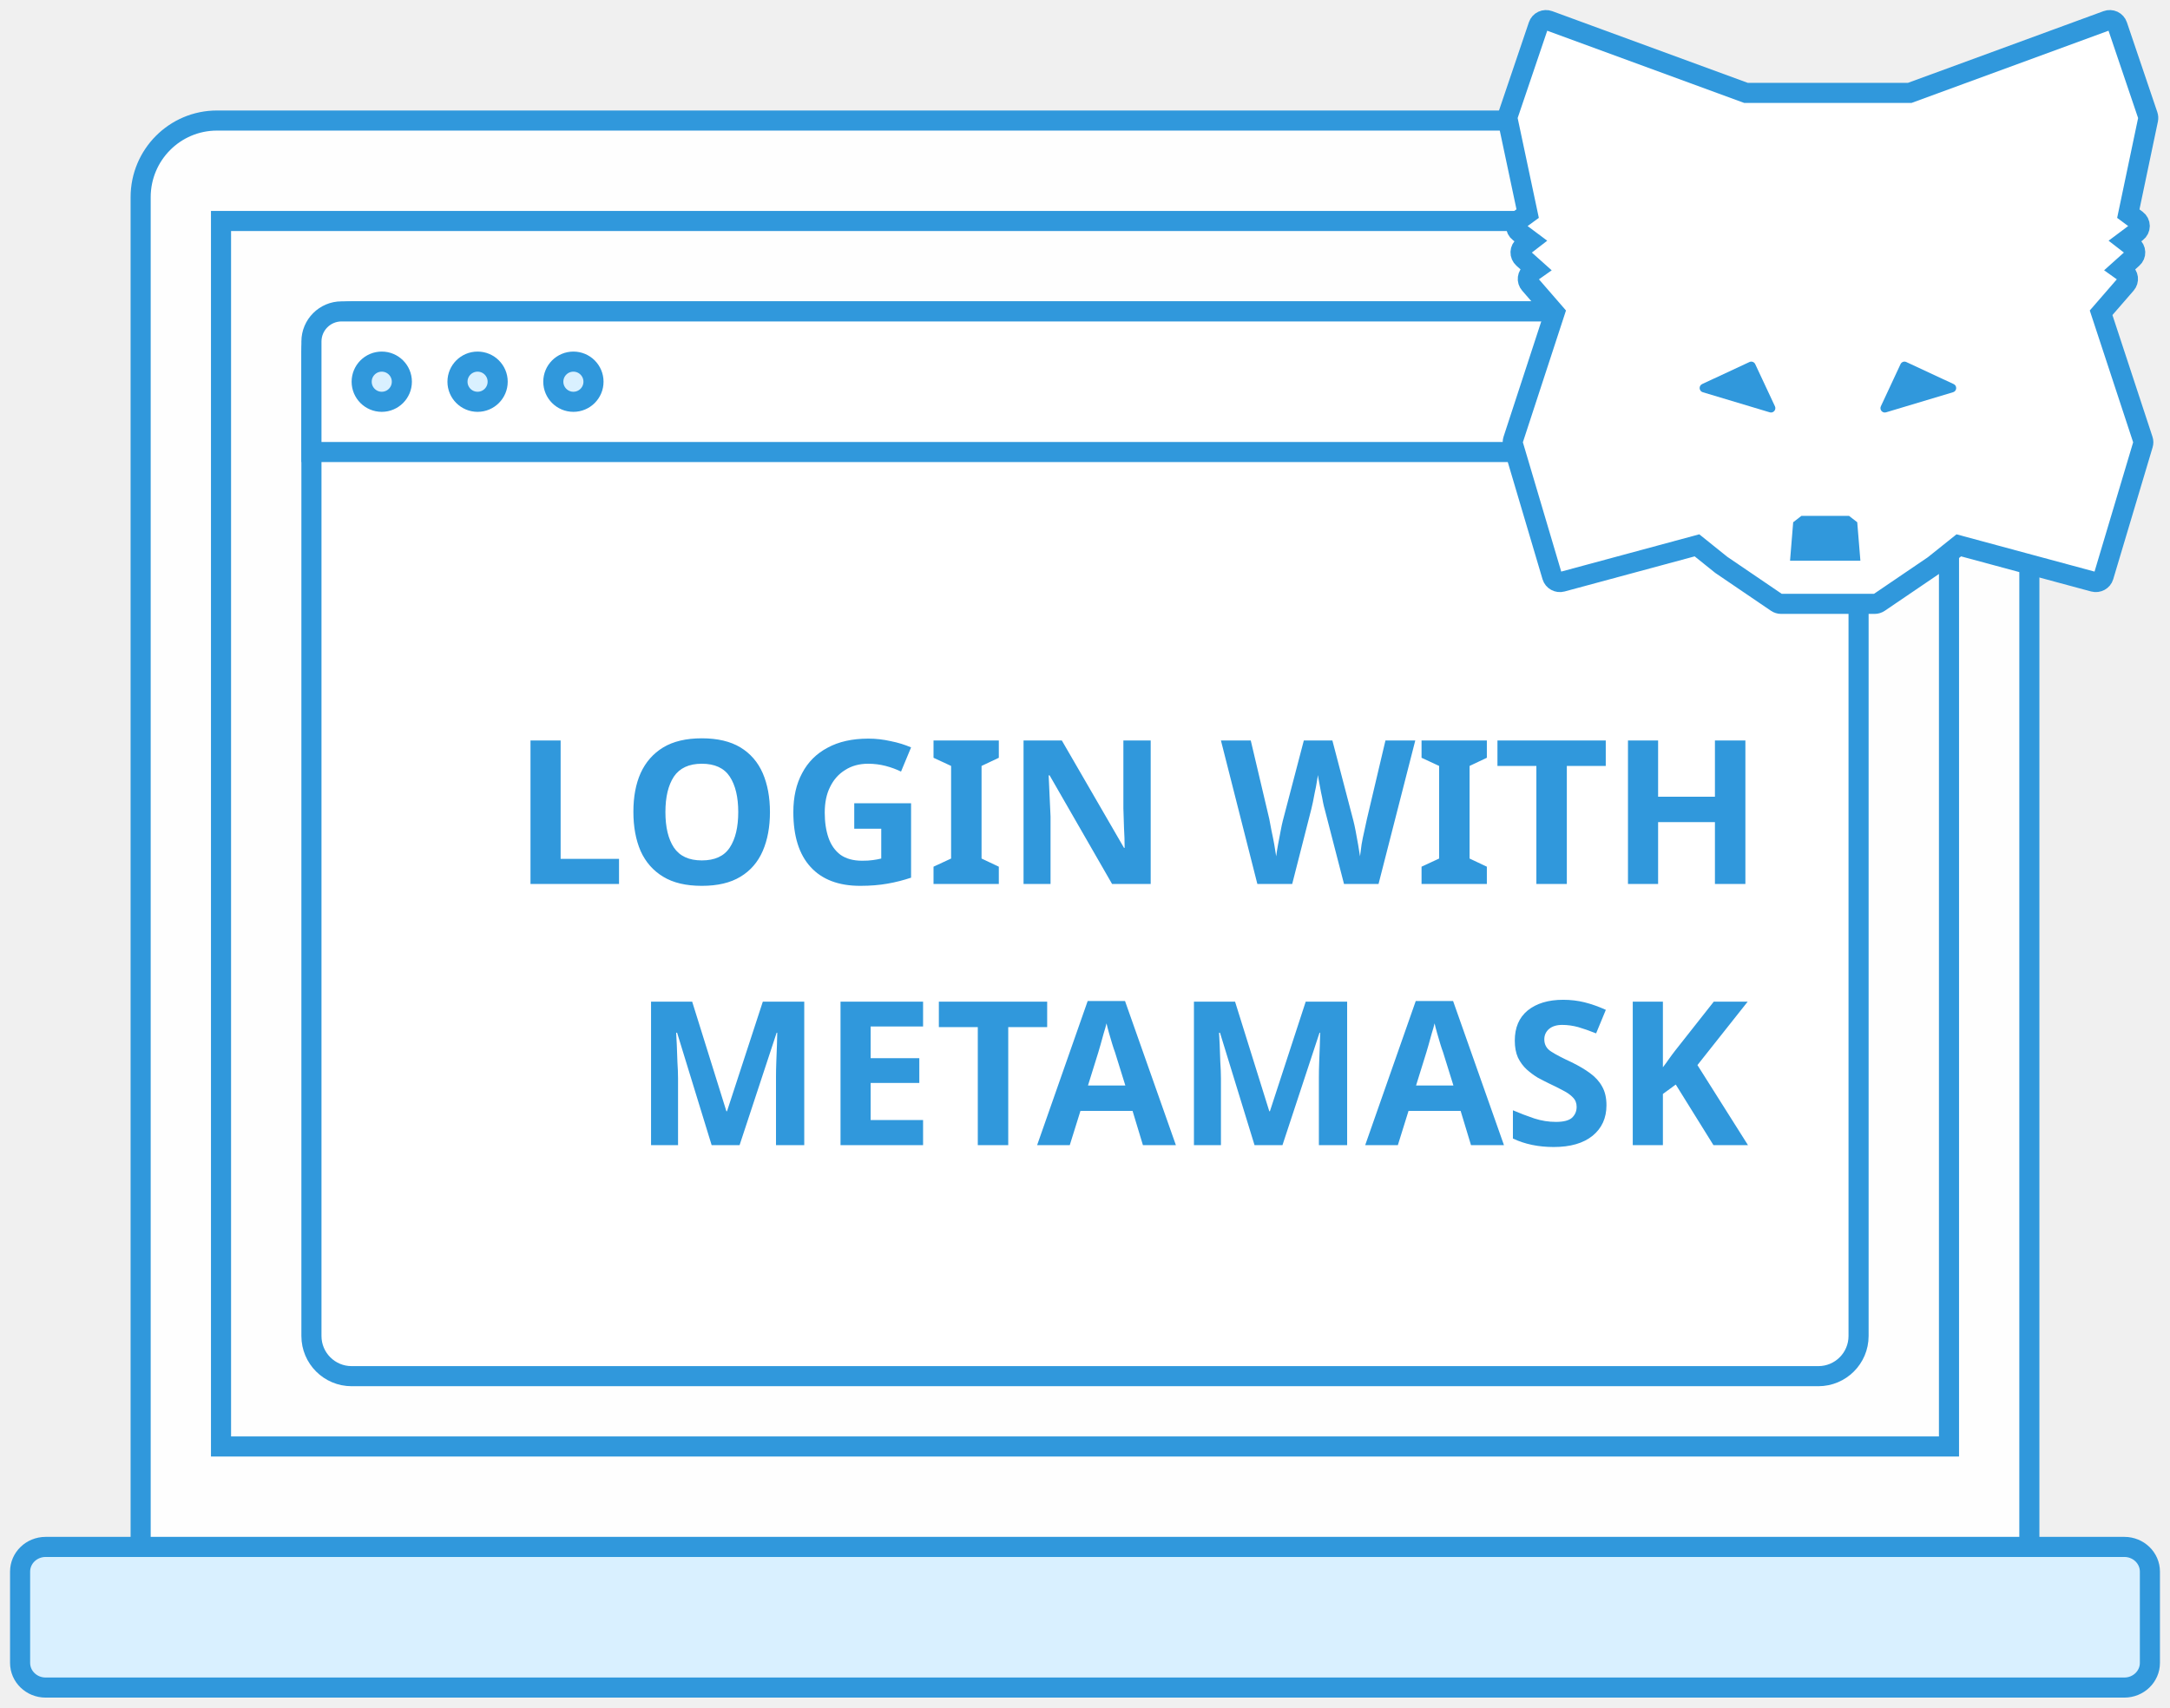
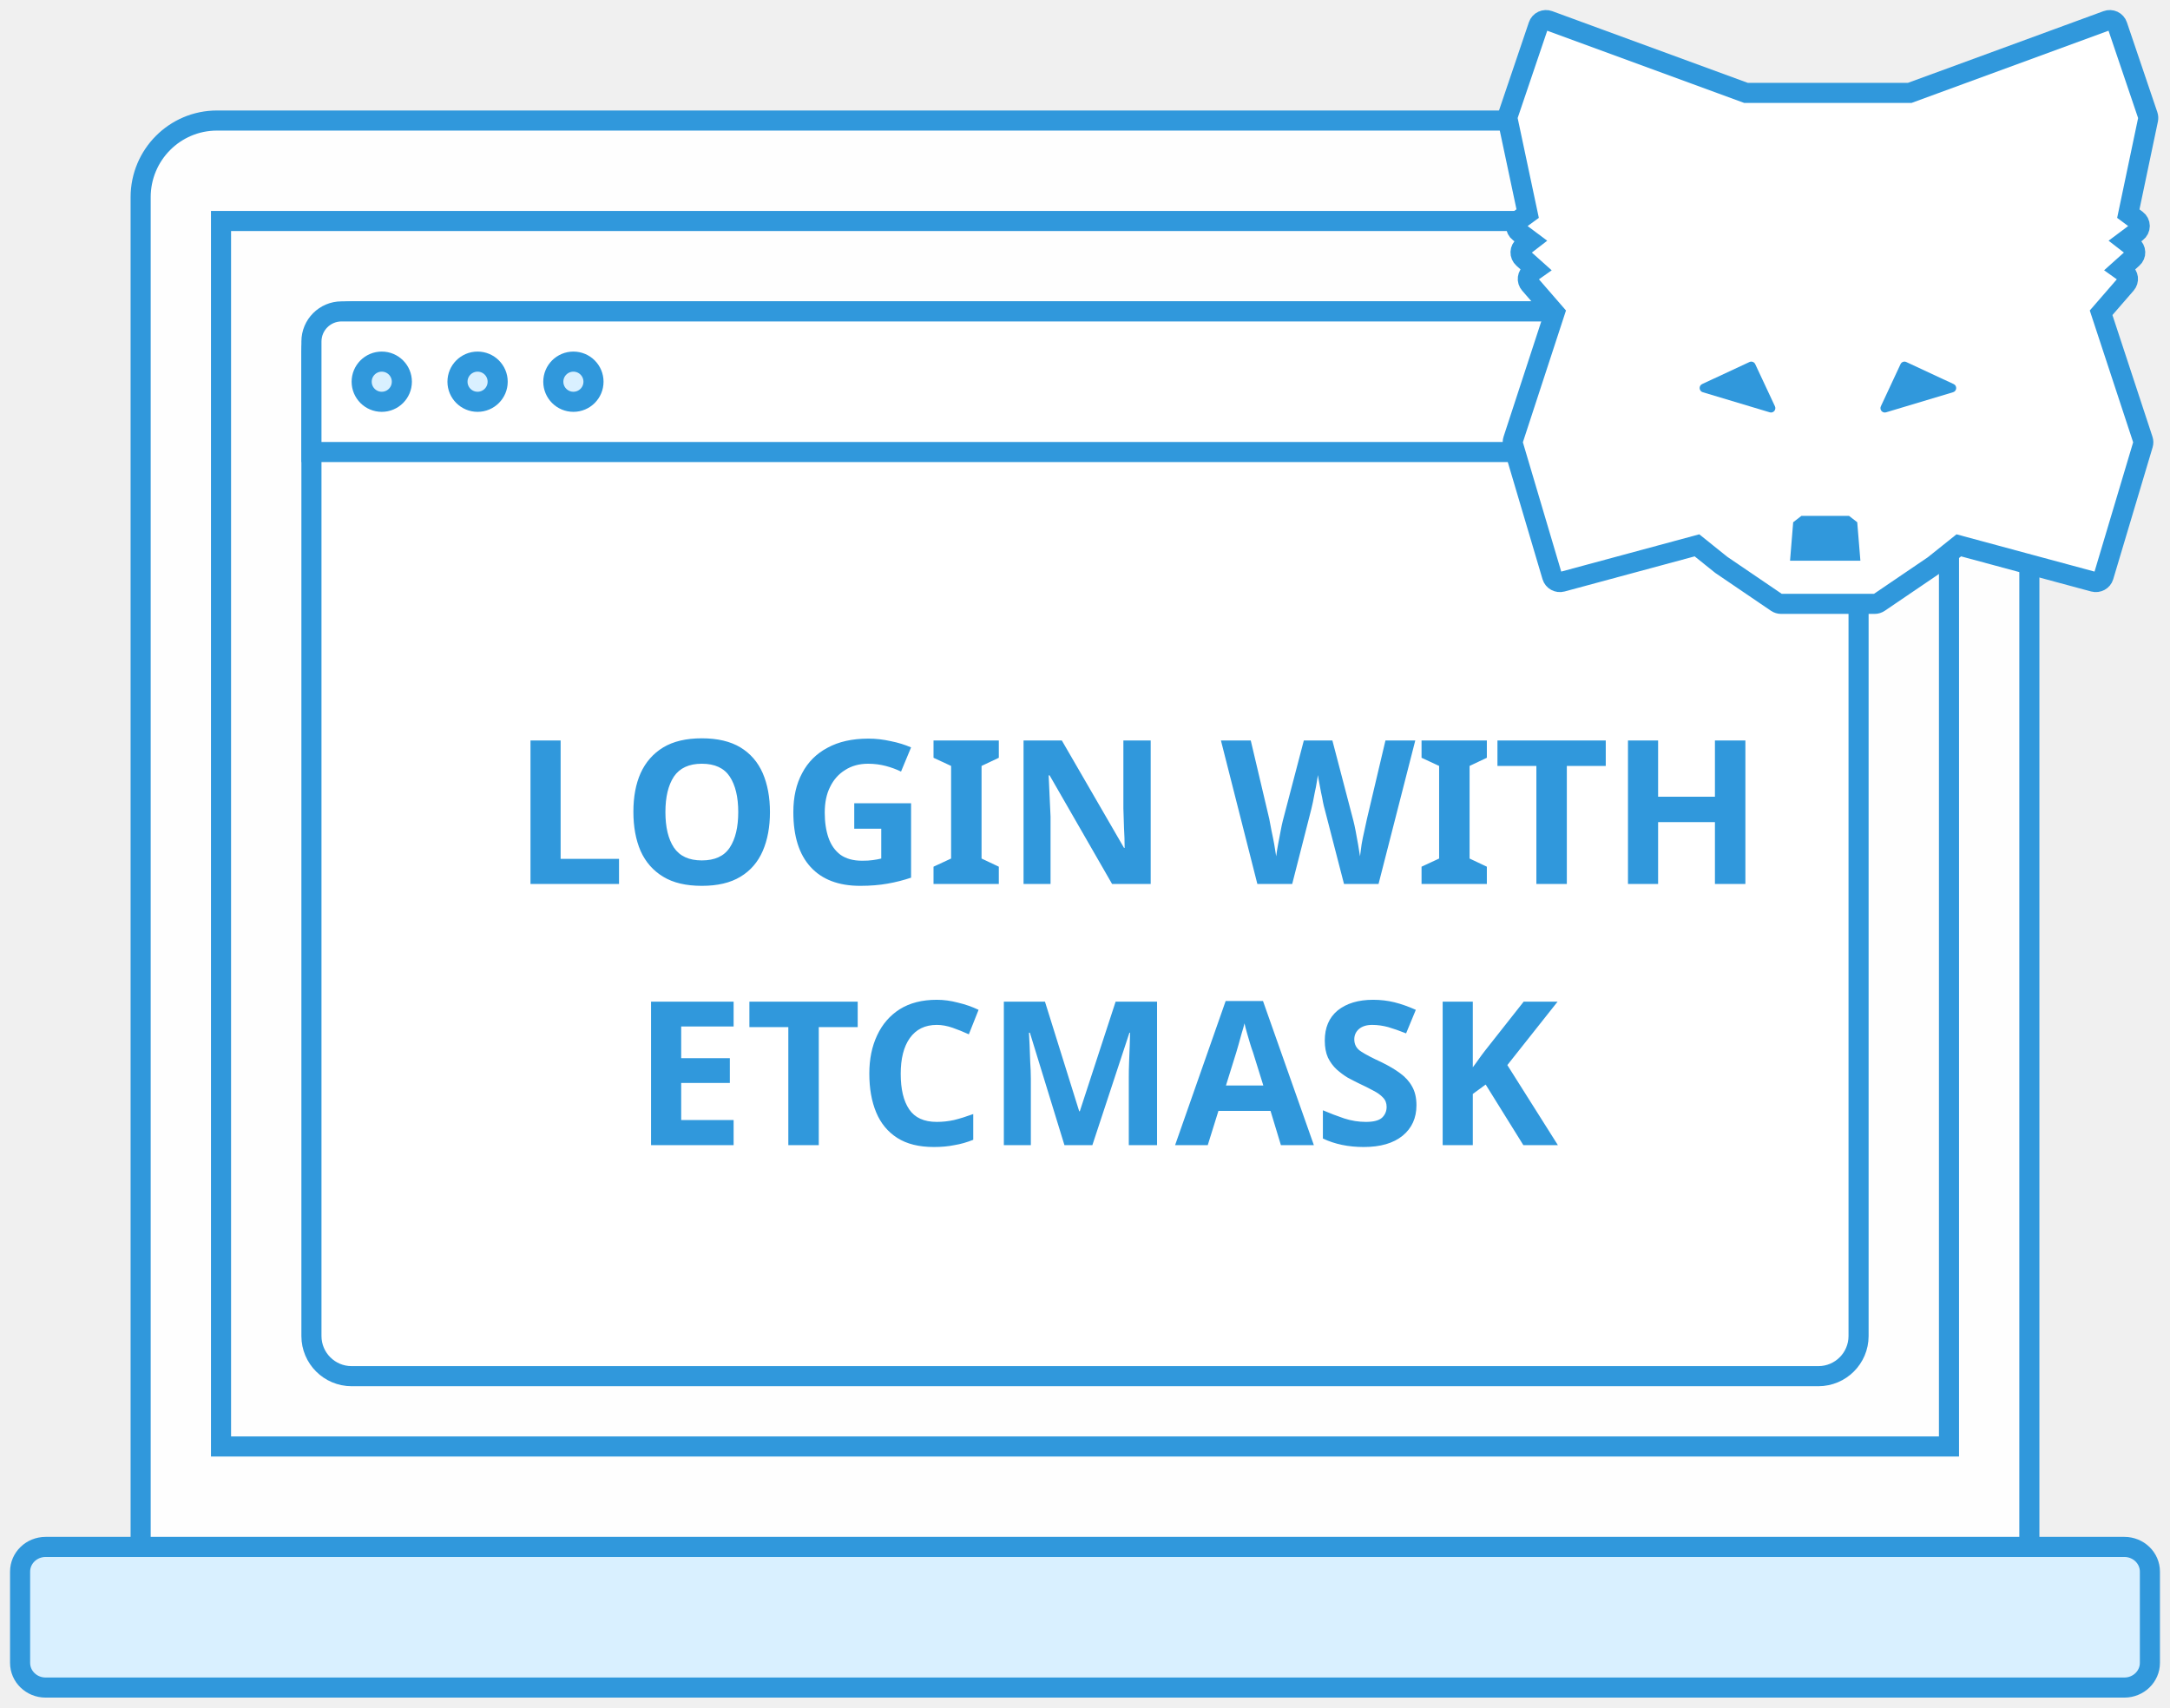
<svg xmlns="http://www.w3.org/2000/svg" width="108px" height="85px" viewBox="0 0 108 85" version="1.1">
  <defs />
  <g id="Import-account" stroke="none" stroke-width="1" fill="none" fill-rule="evenodd">
    <g id="hardware-connect" transform="translate(-457, -1057)">
      <g id="Group-11" transform="translate(356, 929)">
        <g id="use-dapps" transform="translate(102, 129)">
          <g id="Group-3">
            <path d="M96.202,83 L9.798,83 C7.701,83 6,81.292 6,79.185 L6,8.815 C6,6.708 7.701,5 9.798,5 L96.202,5 C98.3,5 100,6.708 100,8.815 L100,79.185 C100,81.292 98.3,83 96.202,83" id="Fill-12" fill="#FEFEFE" />
            <path d="M96.202,83 L9.798,83 C7.701,83 6,81.292 6,79.185 L6,8.815 C6,6.708 7.701,5 9.798,5 L96.202,5 C98.3,5 100,6.708 100,8.815 L100,79.185 C100,81.292 98.3,83 96.202,83 Z" id="Stroke-13" stroke="#3098DC" />
            <path d="M104.73,83 L1.27,83 C0.568,83 0,82.45 0,81.771 L0,77.229 C0,76.55 0.568,76 1.27,76 L104.73,76 C105.431,76 106,76.55 106,77.229 L106,81.771 C106,82.45 105.431,83 104.73,83" id="Fill-14" fill="#D9F0FF" />
            <path d="M104.73,83 L1.27,83 C0.568,83 0,82.45 0,81.771 L0,77.229 C0,76.55 0.568,76 1.27,76 L104.73,76 C105.431,76 106,76.55 106,77.229 L106,81.771 C106,82.45 105.431,83 104.73,83 Z" id="Stroke-15" stroke="#3098DC" />
            <polygon id="Fill-16" fill="#FEFEFE" points="10 71 96 71 96 10 10 10" />
            <polygon id="Stroke-17" stroke="#3098DC" points="10 71 96 71 96 10 10 10" />
            <rect id="Rectangle-2" stroke="#3098DC" fill="#FFFFFF" x="14.5" y="14.5" width="77" height="53" rx="2" />
            <path d="M14.5,21.5 L91.5,21.5 L91.5,16 C91.5,15.172 90.828,14.5 90,14.5 L16,14.5 C15.172,14.5 14.5,15.172 14.5,16 L14.5,21.5 Z" id="Rectangle-3" stroke="#3098DC" fill="#FFFFFF" />
            <g id="Group-6" transform="translate(17, 17)" fill="#D9F0FF" stroke="#3098DC">
              <circle id="Oval-2" cx="1" cy="1" r="1" />
              <circle id="Oval-2" cx="5.769" cy="1" r="1" />
              <circle id="Oval-2" cx="10.538" cy="1" r="1" />
            </g>
            <g id="metamask-outline" transform="translate(73, 0)">
              <g id="Group-6">
                <path d="M19.299,29.058 L14.647,29.058 C14.566,29.058 14.487,29.034 14.42,28.988 L11.668,27.117 L10.457,26.145 L3.74,27.959 C3.531,28.015 3.312,27.895 3.251,27.691 L1.303,21.123 C1.281,21.048 1.282,20.969 1.306,20.895 L3.375,14.568 L2.133,13.137 C2.061,13.054 2.027,12.945 2.041,12.837 C2.054,12.729 2.113,12.63 2.204,12.566 L2.426,12.409 L1.806,11.854 C1.719,11.775 1.672,11.665 1.676,11.551 C1.68,11.435 1.736,11.329 1.828,11.258 L2.178,10.988 L1.608,10.562 C1.509,10.488 1.45,10.37 1.451,10.249 C1.453,10.126 1.512,10.01 1.613,9.937 L2.031,9.632 L1.037,4.947 C1.022,4.88 1.027,4.809 1.05,4.742 L2.566,0.268 C2.6,0.167 2.675,0.083 2.772,0.038 C2.869,-0.007 2.982,-0.012 3.083,0.025 L12.898,3.624 L21.047,3.624 L30.863,0.025 C30.963,-0.013 31.076,-0.007 31.174,0.038 C31.272,0.084 31.346,0.167 31.38,0.268 L32.896,4.744 C32.918,4.808 32.923,4.878 32.909,4.946 L31.925,9.634 L32.337,9.939 C32.437,10.013 32.494,10.126 32.495,10.249 C32.495,10.37 32.437,10.487 32.339,10.561 L31.769,10.988 L32.118,11.258 C32.21,11.329 32.265,11.436 32.269,11.551 C32.274,11.666 32.227,11.776 32.14,11.853 L31.52,12.409 L31.742,12.567 C31.832,12.63 31.891,12.729 31.905,12.837 C31.918,12.945 31.884,13.055 31.812,13.138 L30.571,14.568 L32.652,20.893 C32.677,20.967 32.678,21.046 32.656,21.122 L30.694,27.692 C30.634,27.895 30.414,28.014 30.206,27.959 L23.488,26.145 L22.241,27.143 L19.525,28.988 C19.458,29.034 19.38,29.058 19.299,29.058 Z" id="Stroke-19" stroke="#3098DC" fill="#FFFFFF" />
                <polygon id="Fill-20" fill="#3098DC" points="18.024 24.677 15.657 24.677 15.246 24.995 15.09 26.909 18.591 26.909 18.434 24.995" />
                <path d="M20.589,17.125 L19.61,19.224 C19.531,19.394 19.689,19.578 19.868,19.524 L23.205,18.523 C23.395,18.466 23.414,18.201 23.233,18.118 L20.875,17.02 C20.767,16.97 20.64,17.017 20.589,17.125" id="Fill-21" fill="#3098DC" />
                <path d="M13.07,17.02 L10.715,18.117 C10.535,18.201 10.554,18.465 10.744,18.523 L14.081,19.524 C14.26,19.578 14.417,19.393 14.338,19.223 L13.356,17.124 C13.305,17.017 13.178,16.97 13.07,17.02" id="Fill-22" fill="#3098DC" />
              </g>
            </g>
          </g>
          <text id="LOGIN-WITH-METAMASK" font-family="RobotoMono-Bold, Roboto Mono" font-size="10" font-weight="bold" fill="#3098DC">
            <tspan x="24.495" y="43">LOGIN WITH </tspan>
-             <tspan x="30.496" y="56">METAMASK</tspan>
+             <tspan x="30.496" y="56">ETCMASK</tspan>
          </text>
        </g>
      </g>
    </g>
  </g>
</svg>
